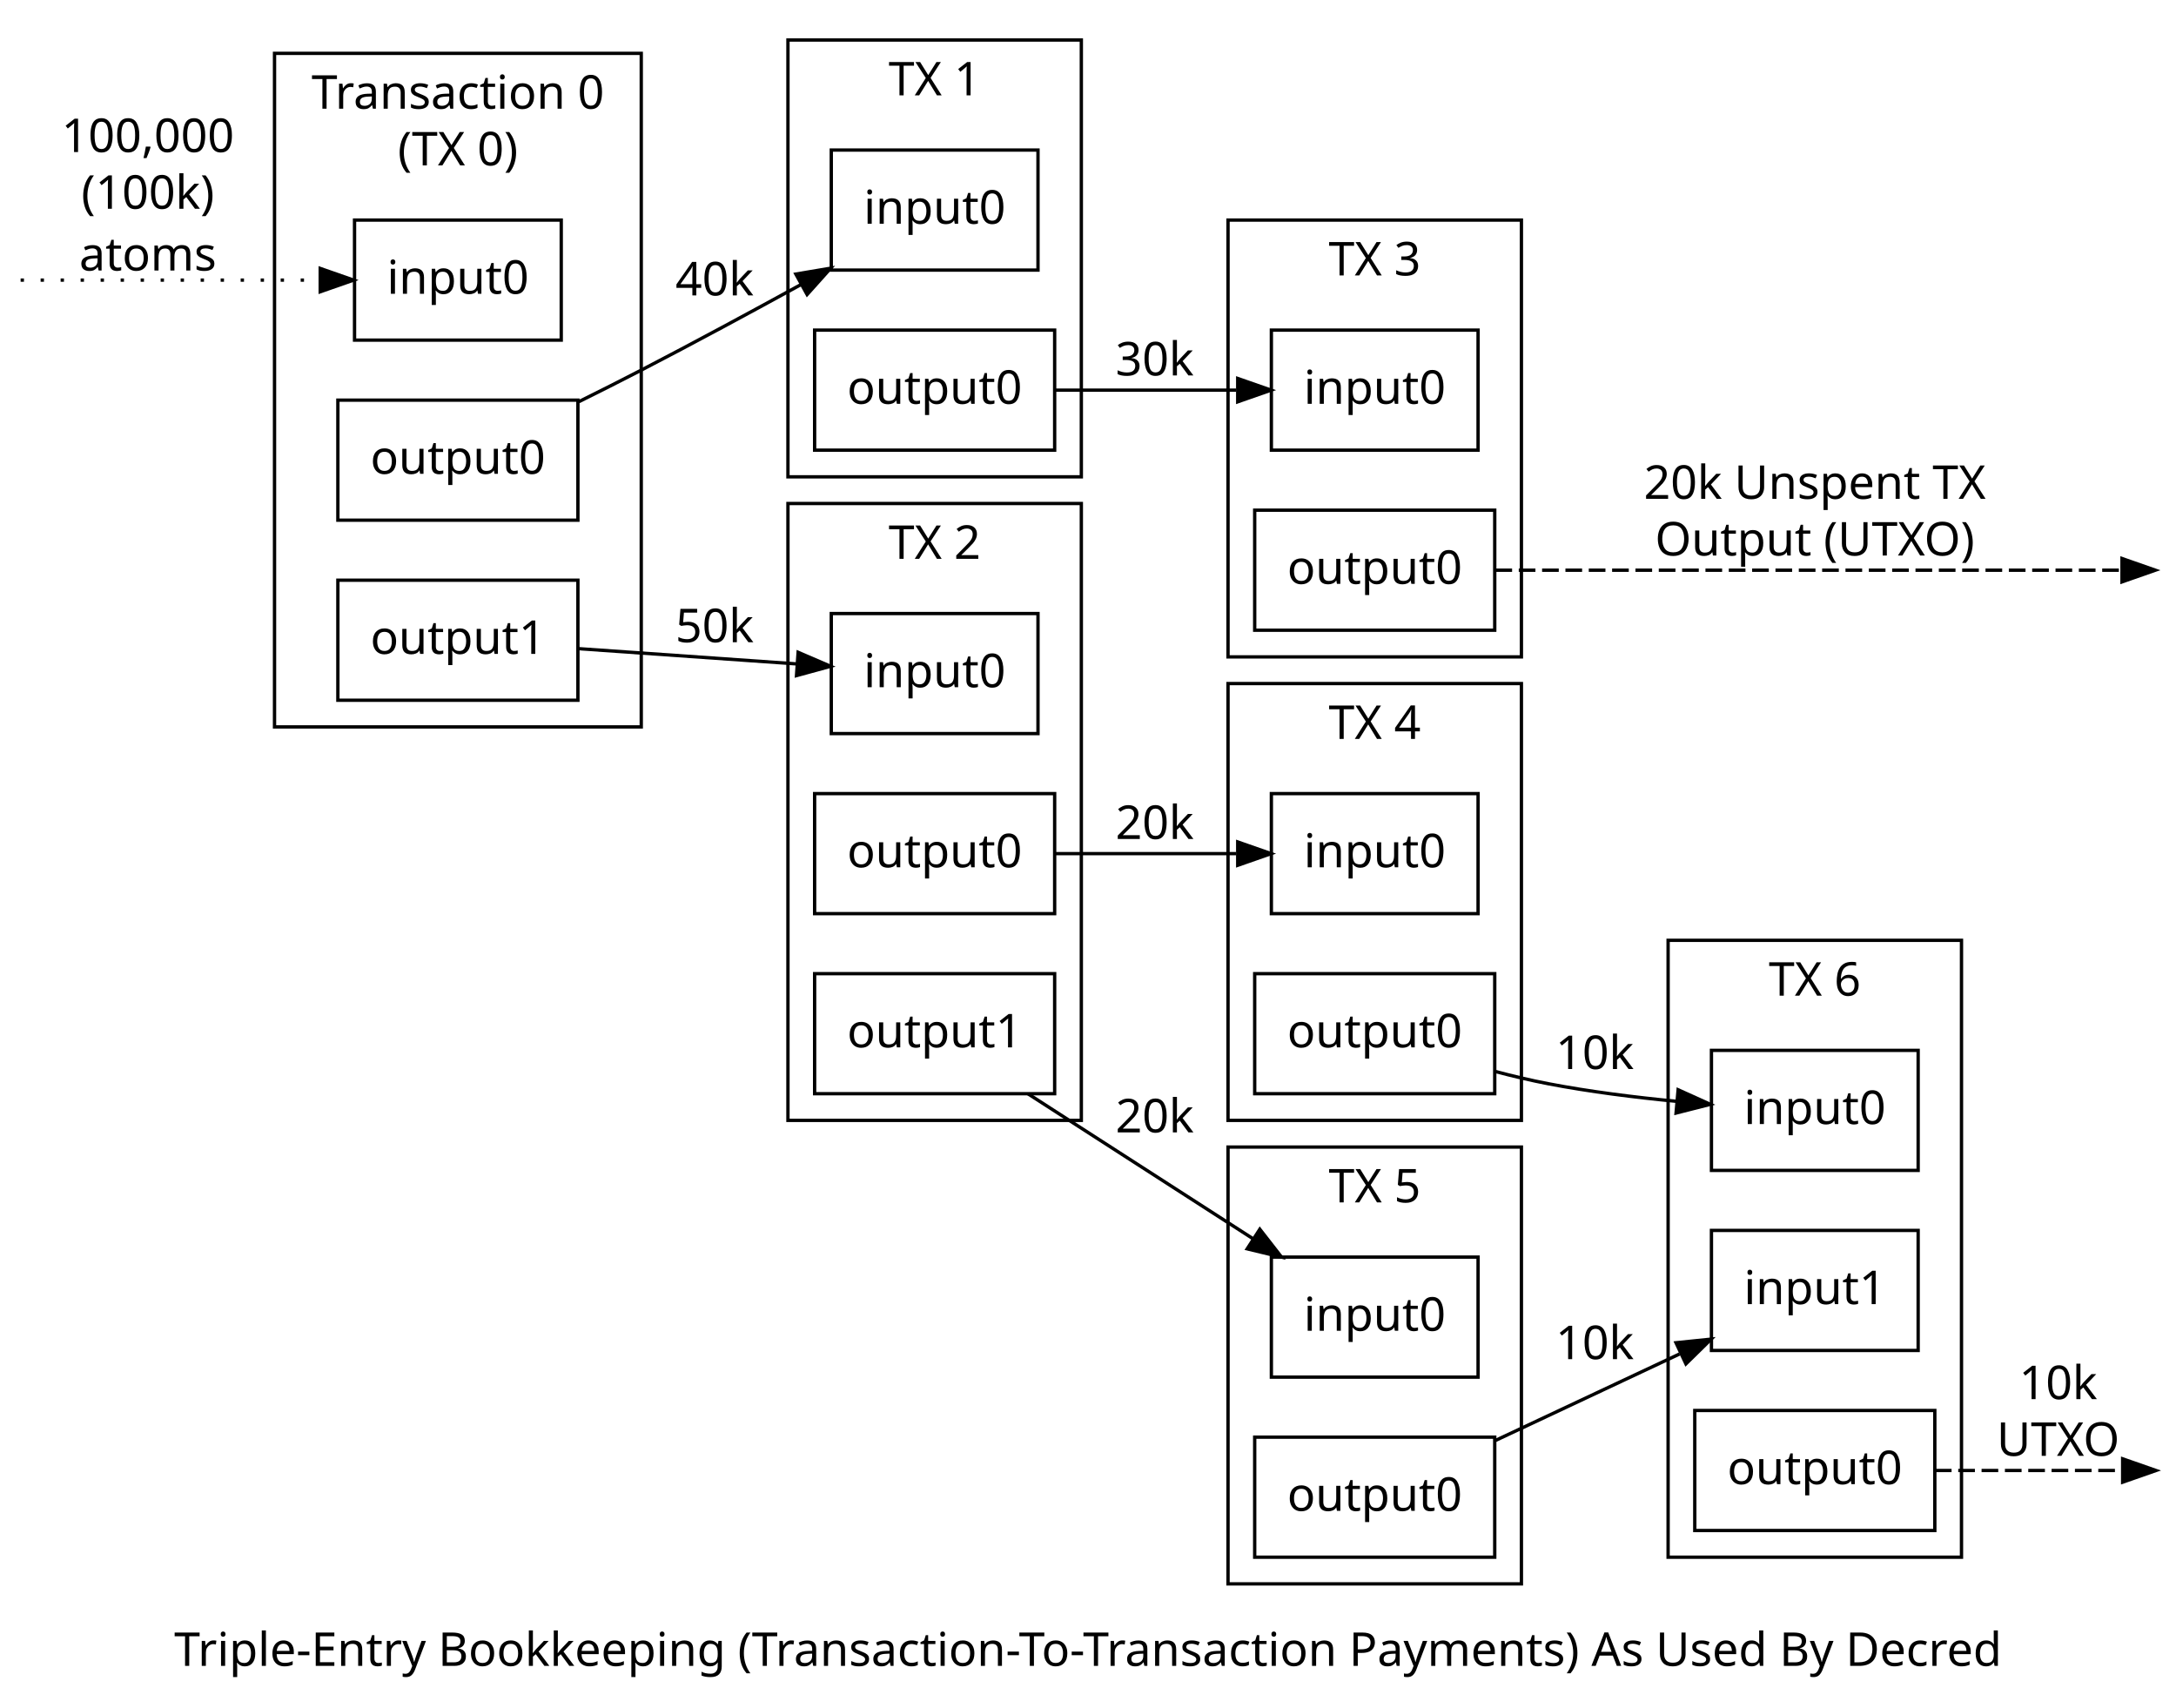
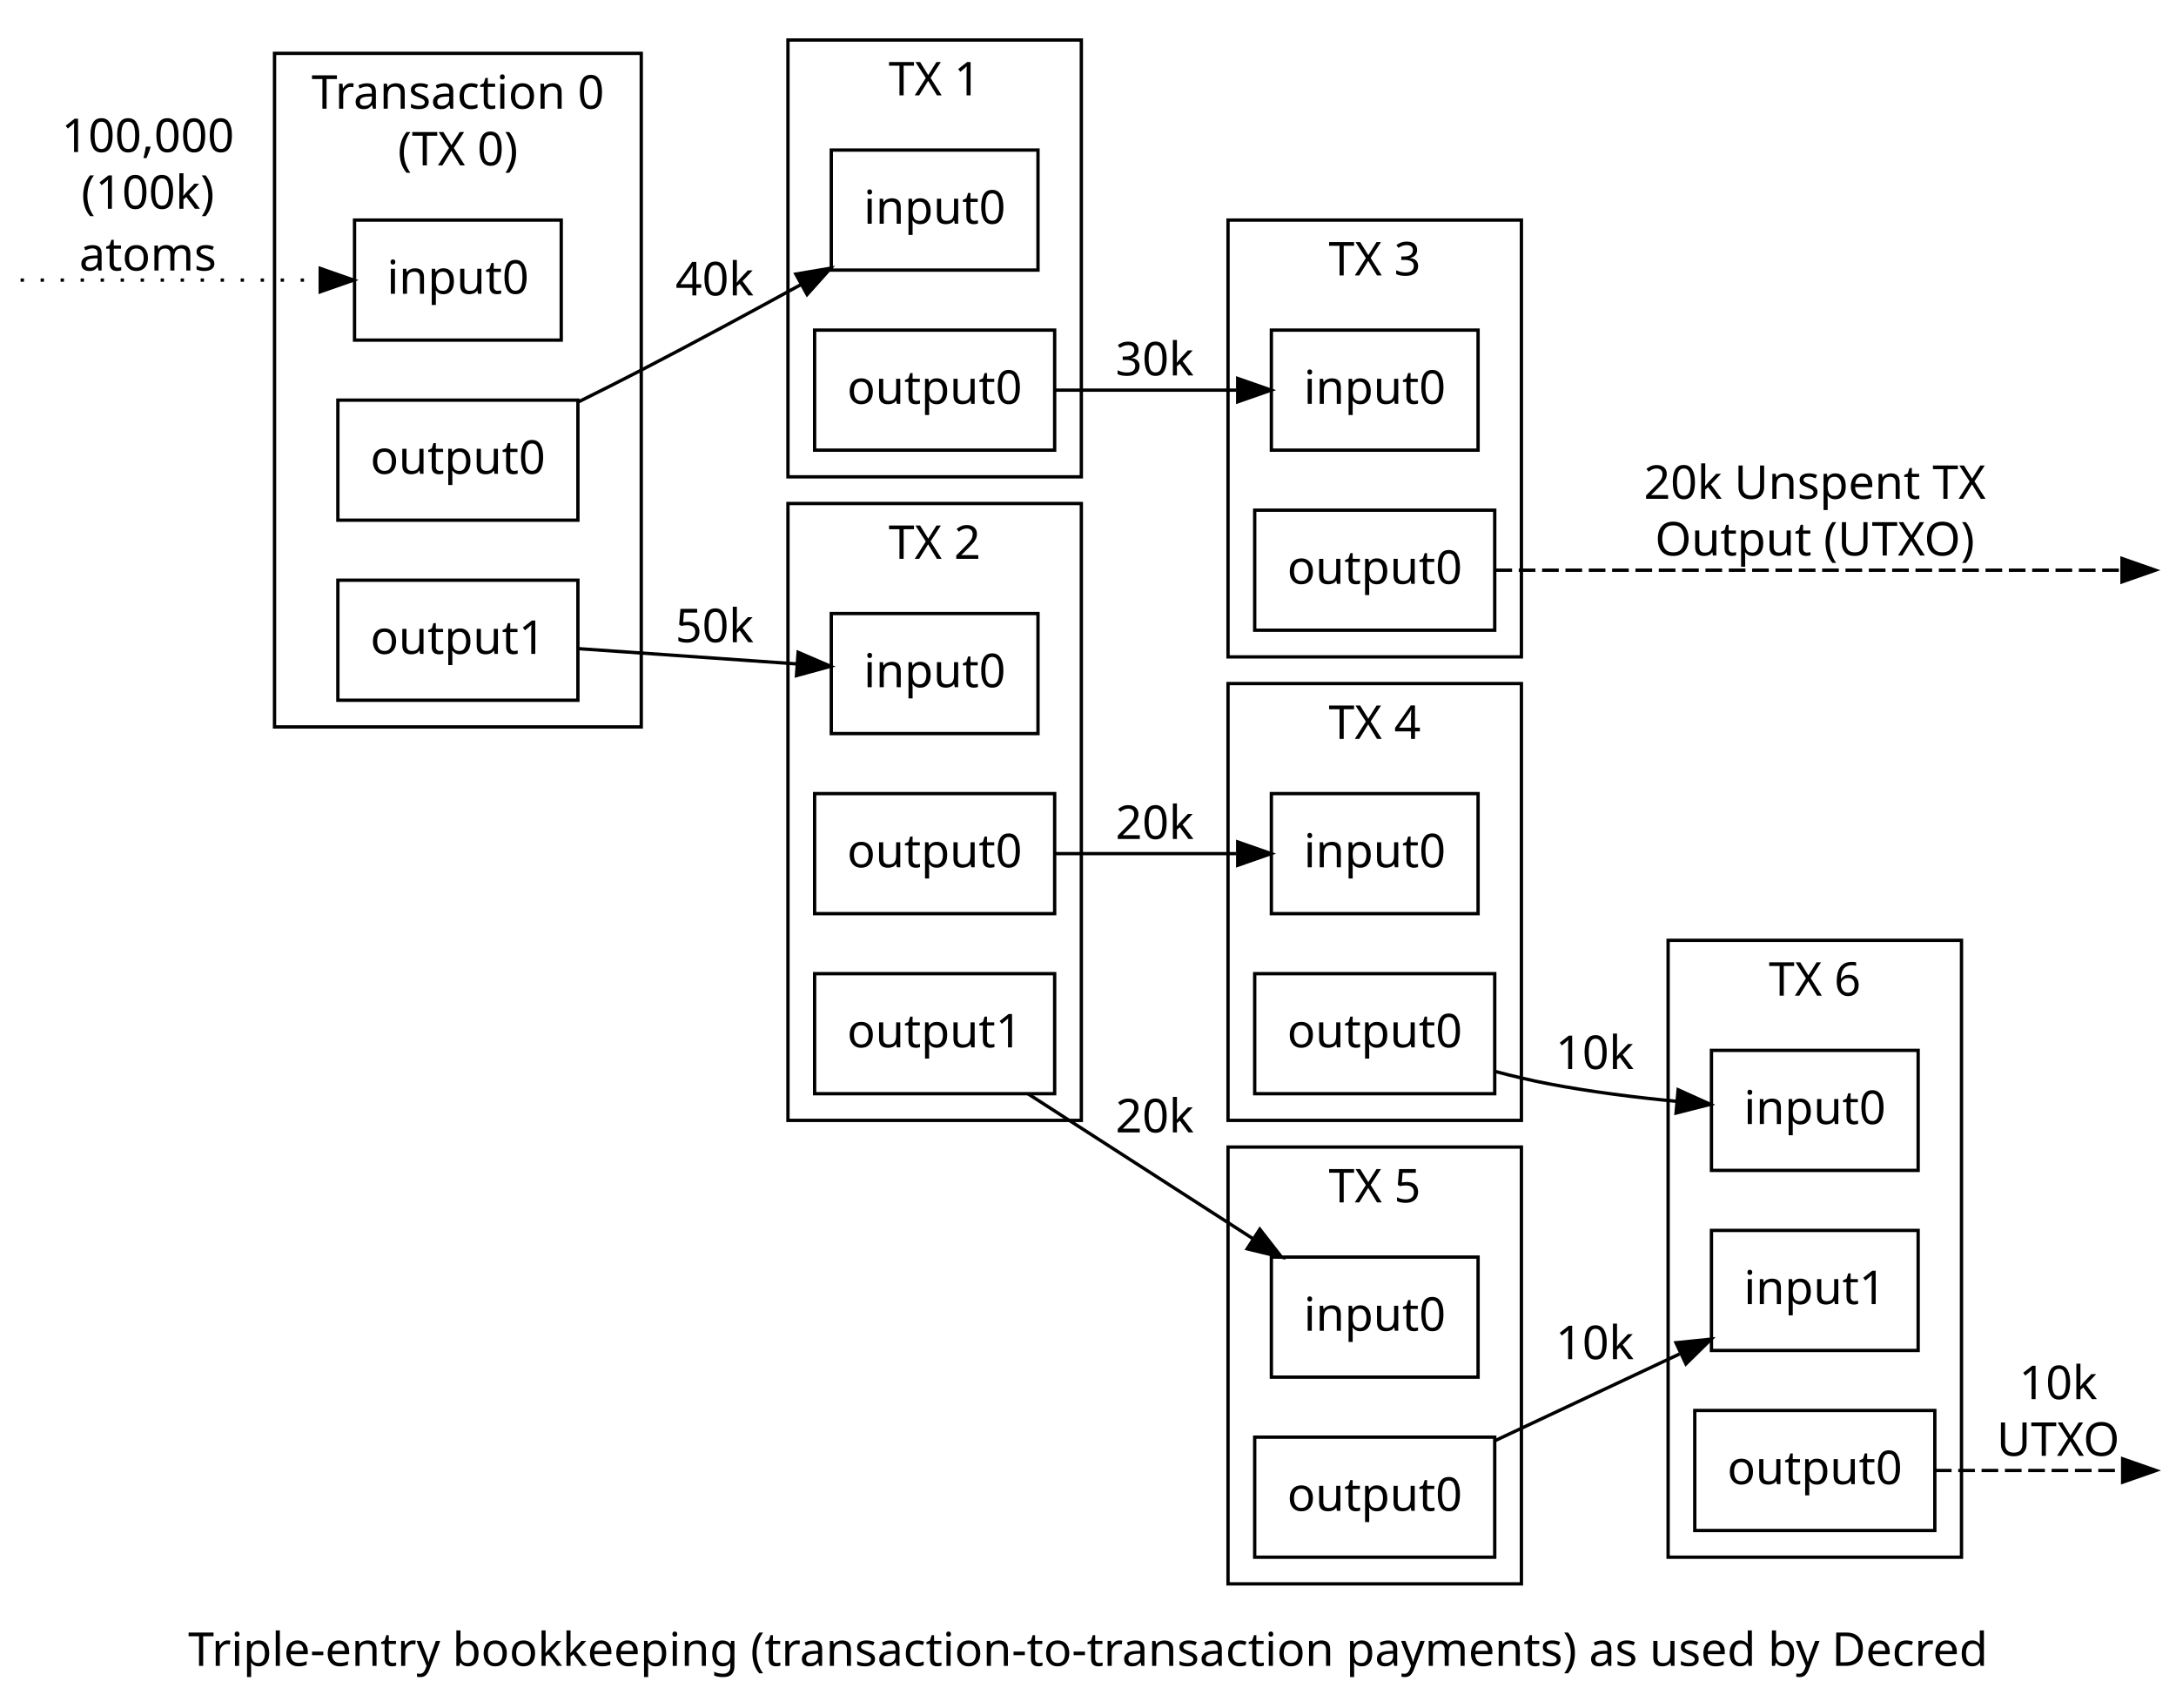
<svg xmlns="http://www.w3.org/2000/svg" width="450pt" height="353pt" viewBox="0.00 0.00 450.00 353.37" version="1.1" id="svg277">
  <defs id="defs281" />
  <g id="graph1" class="graph" transform="scale(0.690184 0.690184) rotate(0) translate(4 508)">
    <polygon fill="white" stroke="white" points="-4,5 -4,-508 649,-508 649,5 -4,5" id="polygon4" />
-     <text x="322" y="-8.4" font-size="14.00" id="text6" style="font-size:14px;font-family:Sans;text-anchor:middle">Triple-Entry Bookkeeping (Transaction-To-Transaction Payments) As Used By Decred</text>
+     <text x="322" y="-8.4" font-size="14.00" id="text6" style="font-size:14px;font-family:Sans;text-anchor:middle">Triple-entry bookkeeping (transaction-to-transaction payments) as used by Decred</text>
    <g id="graph2" class="cluster">
      <polygon fill="none" stroke="black" points="78,-290 78,-492 188,-492 188,-290 78,-290" id="polygon10" />
      <text text-anchor="middle" x="133" y="-475.4" font-family="Sans" font-size="14.00" id="text12">Transaction 0</text>
      <text text-anchor="middle" x="133" y="-458.4" font-family="Sans" font-size="14.00" id="text14">(TX 0)</text>
    </g>
    <g id="graph3" class="cluster">
      <polygon fill="none" stroke="black" points="232,-365 232,-496 320,-496 320,-365 232,-365" id="polygon19" />
      <text text-anchor="middle" x="276" y="-479.4" font-family="Sans" font-size="14.00" id="text21">TX 1</text>
    </g>
    <g id="graph4" class="cluster">
      <polygon fill="none" stroke="black" points="232,-172 232,-357 320,-357 320,-172 232,-172" id="polygon26" />
      <text text-anchor="middle" x="276" y="-340.4" font-family="Sans" font-size="14.00" id="text28">TX 2</text>
    </g>
    <g id="graph5" class="cluster">
      <polygon fill="none" stroke="black" points="364,-311 364,-442 452,-442 452,-311 364,-311" id="polygon33" />
      <text text-anchor="middle" x="408" y="-425.4" font-family="Sans" font-size="14.00" id="text35">TX 3</text>
    </g>
    <g id="graph6" class="cluster">
      <polygon fill="none" stroke="black" points="364,-172 364,-303 452,-303 452,-172 364,-172" id="polygon40" />
      <text text-anchor="middle" x="408" y="-286.4" font-family="Sans" font-size="14.00" id="text42">TX 4</text>
    </g>
    <g id="graph7" class="cluster">
      <polygon fill="none" stroke="black" points="364,-33 364,-164 452,-164 452,-33 364,-33" id="polygon47" />
      <text text-anchor="middle" x="408" y="-147.4" font-family="Sans" font-size="14.00" id="text49">TX 5</text>
    </g>
    <g id="graph8" class="cluster">
      <polygon fill="none" stroke="black" points="496,-41 496,-226 584,-226 584,-41 496,-41" id="polygon54" />
      <text text-anchor="middle" x="540" y="-209.4" font-family="Sans" font-size="14.00" id="text56">TX 6</text>
    </g>
    <g id="node2" class="node">
      <polygon fill="none" stroke="black" points="164,-442 102,-442 102,-406 164,-406 164,-442" id="polygon61" />
      <text text-anchor="middle" x="133" y="-419.9" font-family="Sans" font-size="14.00" id="text63">input0</text>
    </g>
    <g id="node3" class="node">
      <polygon fill="none" stroke="black" points="169,-388 97,-388 97,-352 169,-352 169,-388" id="polygon68" />
      <text text-anchor="middle" x="133" y="-365.9" font-family="Sans" font-size="14.00" id="text70">output0</text>
    </g>
    <g id="node6" class="node">
      <polygon fill="none" stroke="black" points="307,-463 245,-463 245,-427 307,-427 307,-463" id="polygon75" />
      <text text-anchor="middle" x="276" y="-440.9" font-family="Sans" font-size="14.00" id="text77">input0</text>
    </g>
    <g id="edge11" class="edge">
      <path fill="none" stroke="black" d="M169.205,-387.498C175.495,-390.616 181.955,-393.869 188,-397 203.741,-405.152 220.887,-414.416 235.828,-422.616" id="path82" />
      <polygon fill="black" stroke="black" points="234.367,-425.807 244.814,-427.565 237.744,-419.675 234.367,-425.807" id="polygon84" />
      <text text-anchor="middle" x="210" y="-419.4" font-family="Sans" font-size="14.00" id="text86">40k</text>
    </g>
    <g id="node4" class="node">
      <polygon fill="none" stroke="black" points="169,-334 97,-334 97,-298 169,-298 169,-334" id="polygon91" />
      <text text-anchor="middle" x="133" y="-311.9" font-family="Sans" font-size="14.00" id="text93">output1</text>
    </g>
    <g id="node9" class="node">
      <polygon fill="none" stroke="black" points="307,-324 245,-324 245,-288 307,-288 307,-324" id="polygon98" />
      <text text-anchor="middle" x="276" y="-301.9" font-family="Sans" font-size="14.00" id="text100">input0</text>
    </g>
    <g id="edge13" class="edge">
      <path fill="none" stroke="black" d="M169.085,-313.477C189.045,-312.081 213.932,-310.34 234.671,-308.89" id="path105" />
      <polygon fill="black" stroke="black" points="235.052,-312.372 244.784,-308.183 234.564,-305.389 235.052,-312.372" id="polygon107" />
      <text text-anchor="middle" x="210" y="-315.4" font-family="Sans" font-size="14.00" id="text109">50k</text>
    </g>
    <g id="node7" class="node">
      <polygon fill="none" stroke="black" points="312,-409 240,-409 240,-373 312,-373 312,-409" id="polygon114" />
      <text text-anchor="middle" x="276" y="-386.9" font-family="Sans" font-size="14.00" id="text116">output0</text>
    </g>
    <g id="node13" class="node">
      <polygon fill="none" stroke="black" points="439,-409 377,-409 377,-373 439,-373 439,-409" id="polygon121" />
      <text text-anchor="middle" x="408" y="-386.9" font-family="Sans" font-size="14.00" id="text123">input0</text>
    </g>
    <g id="edge15" class="edge">
      <path fill="none" stroke="black" d="M312.07,-391C328.884,-391 348.988,-391 366.437,-391" id="path128" />
      <polygon fill="black" stroke="black" points="366.906,-394.5 376.906,-391 366.906,-387.5 366.906,-394.5" id="polygon130" />
      <text text-anchor="middle" x="342" y="-395.4" font-family="Sans" font-size="14.00" id="text132">30k</text>
    </g>
    <g id="node10" class="node">
      <polygon fill="none" stroke="black" points="312,-270 240,-270 240,-234 312,-234 312,-270" id="polygon137" />
      <text text-anchor="middle" x="276" y="-247.9" font-family="Sans" font-size="14.00" id="text139">output0</text>
    </g>
    <g id="node16" class="node">
      <polygon fill="none" stroke="black" points="439,-270 377,-270 377,-234 439,-234 439,-270" id="polygon144" />
      <text text-anchor="middle" x="408" y="-247.9" font-family="Sans" font-size="14.00" id="text146">input0</text>
    </g>
    <g id="edge17" class="edge">
      <path fill="none" stroke="black" d="M312.07,-252C328.884,-252 348.988,-252 366.437,-252" id="path151" />
      <polygon fill="black" stroke="black" points="366.906,-255.5 376.906,-252 366.906,-248.5 366.906,-255.5" id="polygon153" />
      <text text-anchor="middle" x="342" y="-256.4" font-family="Sans" font-size="14.00" id="text155">20k</text>
    </g>
    <g id="node11" class="node">
      <polygon fill="none" stroke="black" points="312,-216 240,-216 240,-180 312,-180 312,-216" id="polygon160" />
      <text text-anchor="middle" x="276" y="-193.9" font-family="Sans" font-size="14.00" id="text162">output1</text>
    </g>
    <g id="node19" class="node">
      <polygon fill="none" stroke="black" points="439,-131 377,-131 377,-95 439,-95 439,-131" id="polygon167" />
      <text text-anchor="middle" x="408" y="-108.9" font-family="Sans" font-size="14.00" id="text169">input0</text>
    </g>
    <g id="edge19" class="edge">
      <path fill="none" stroke="black" d="M303.994,-179.974C323.682,-167.296 350.215,-150.21 371.554,-136.469" id="path174" />
      <polygon fill="black" stroke="black" points="373.534,-139.357 380.047,-131 369.744,-133.472 373.534,-139.357" id="polygon176" />
      <text text-anchor="middle" x="342" y="-168.4" font-family="Sans" font-size="14.00" id="text178">20k</text>
    </g>
    <g id="node14" class="node">
      <polygon fill="none" stroke="black" points="444,-355 372,-355 372,-319 444,-319 444,-355" id="polygon183" />
      <text text-anchor="middle" x="408" y="-332.9" font-family="Sans" font-size="14.00" id="text185">output0</text>
    </g>
    <g id="edge25" class="edge">
      <path fill="none" stroke="black" stroke-dasharray="5,2" d="M444.204,-337C498.689,-337 598.917,-337 632.049,-337" id="path190" />
      <polygon fill="black" stroke="black" points="632.145,-340.5 642.145,-337 632.145,-333.5 632.145,-340.5" id="polygon192" />
      <text text-anchor="middle" x="540" y="-358.4" font-family="Sans" font-size="14.00" id="text194">20k Unspent TX</text>
      <text text-anchor="middle" x="540" y="-341.4" font-family="Sans" font-size="14.00" id="text196">Output (UTXO)</text>
    </g>
    <g id="node17" class="node">
      <polygon fill="none" stroke="black" points="444,-216 372,-216 372,-180 444,-180 444,-216" id="polygon201" />
      <text text-anchor="middle" x="408" y="-193.9" font-family="Sans" font-size="14.00" id="text203">output0</text>
    </g>
    <g id="node22" class="node">
      <polygon fill="none" stroke="black" points="571,-193 509,-193 509,-157 571,-157 571,-193" id="polygon208" />
      <text text-anchor="middle" x="540" y="-170.9" font-family="Sans" font-size="14.00" id="text210">input0</text>
    </g>
    <g id="edge21" class="edge">
      <path fill="none" stroke="black" d="M444.163,-186.661C449.439,-185.273 454.833,-183.995 460,-183 472.421,-180.608 486.074,-178.907 498.529,-177.707" id="path215" />
      <polygon fill="black" stroke="black" points="499.003,-181.179 508.657,-176.814 498.388,-174.206 499.003,-181.179" id="polygon217" />
      <text text-anchor="middle" x="474" y="-187.4" font-family="Sans" font-size="14.00" id="text219">10k</text>
    </g>
    <g id="node20" class="node">
      <polygon fill="none" stroke="black" points="444,-77 372,-77 372,-41 444,-41 444,-77" id="polygon224" />
      <text text-anchor="middle" x="408" y="-54.9" font-family="Sans" font-size="14.00" id="text226">output0</text>
    </g>
    <g id="node23" class="node">
      <polygon fill="none" stroke="black" points="571,-139 509,-139 509,-103 571,-103 571,-139" id="polygon231" />
      <text text-anchor="middle" x="540" y="-116.9" font-family="Sans" font-size="14.00" id="text233">input1</text>
    </g>
    <g id="edge23" class="edge">
      <path fill="none" stroke="black" d="M444.07,-75.942C461.202,-83.989 481.747,-93.639 499.422,-101.941" id="path238" />
      <polygon fill="black" stroke="black" points="498.367,-105.312 508.906,-106.395 501.343,-98.976 498.367,-105.312" id="polygon240" />
      <text text-anchor="middle" x="474" y="-100.4" font-family="Sans" font-size="14.00" id="text242">10k</text>
    </g>
    <g id="node24" class="node">
      <polygon fill="none" stroke="black" points="576,-85 504,-85 504,-49 576,-49 576,-85" id="polygon247" />
      <text text-anchor="middle" x="540" y="-62.9" font-family="Sans" font-size="14.00" id="text249">output0</text>
    </g>
    <g id="edge27" class="edge">
      <path fill="none" stroke="black" stroke-dasharray="5,2" d="M576.024,-67C595.705,-67 618.71,-67 631.993,-67" id="path254" />
      <polygon fill="black" stroke="black" points="632.339,-70.5 642.339,-67 632.339,-63.5 632.339,-70.5" id="polygon256" />
      <text text-anchor="middle" x="613" y="-88.4" font-family="Sans" font-size="14.00" id="text258">10k</text>
      <text text-anchor="middle" x="613" y="-71.4" font-family="Sans" font-size="14.00" id="text260">UTXO</text>
    </g>
    <g id="edge9" class="edge">
      <path fill="none" stroke="black" stroke-dasharray="1,5" d="M1.843,-424C8.678,-424 55.679,-424 91.482,-424" id="path265" />
      <polygon fill="black" stroke="black" points="91.707,-427.5 101.707,-424 91.707,-420.5 91.707,-427.5" id="polygon267" />
      <text text-anchor="middle" x="40" y="-462.4" font-family="Sans" font-size="14.00" id="text269">100,000</text>
      <text text-anchor="middle" x="40" y="-445.4" font-family="Sans" font-size="14.00" id="text271">(100k)</text>
      <text x="40" y="-426.866" font-size="14.00" id="text273" style="font-size:14px;font-family:Sans;text-anchor:middle">atoms</text>
    </g>
  </g>
</svg>
